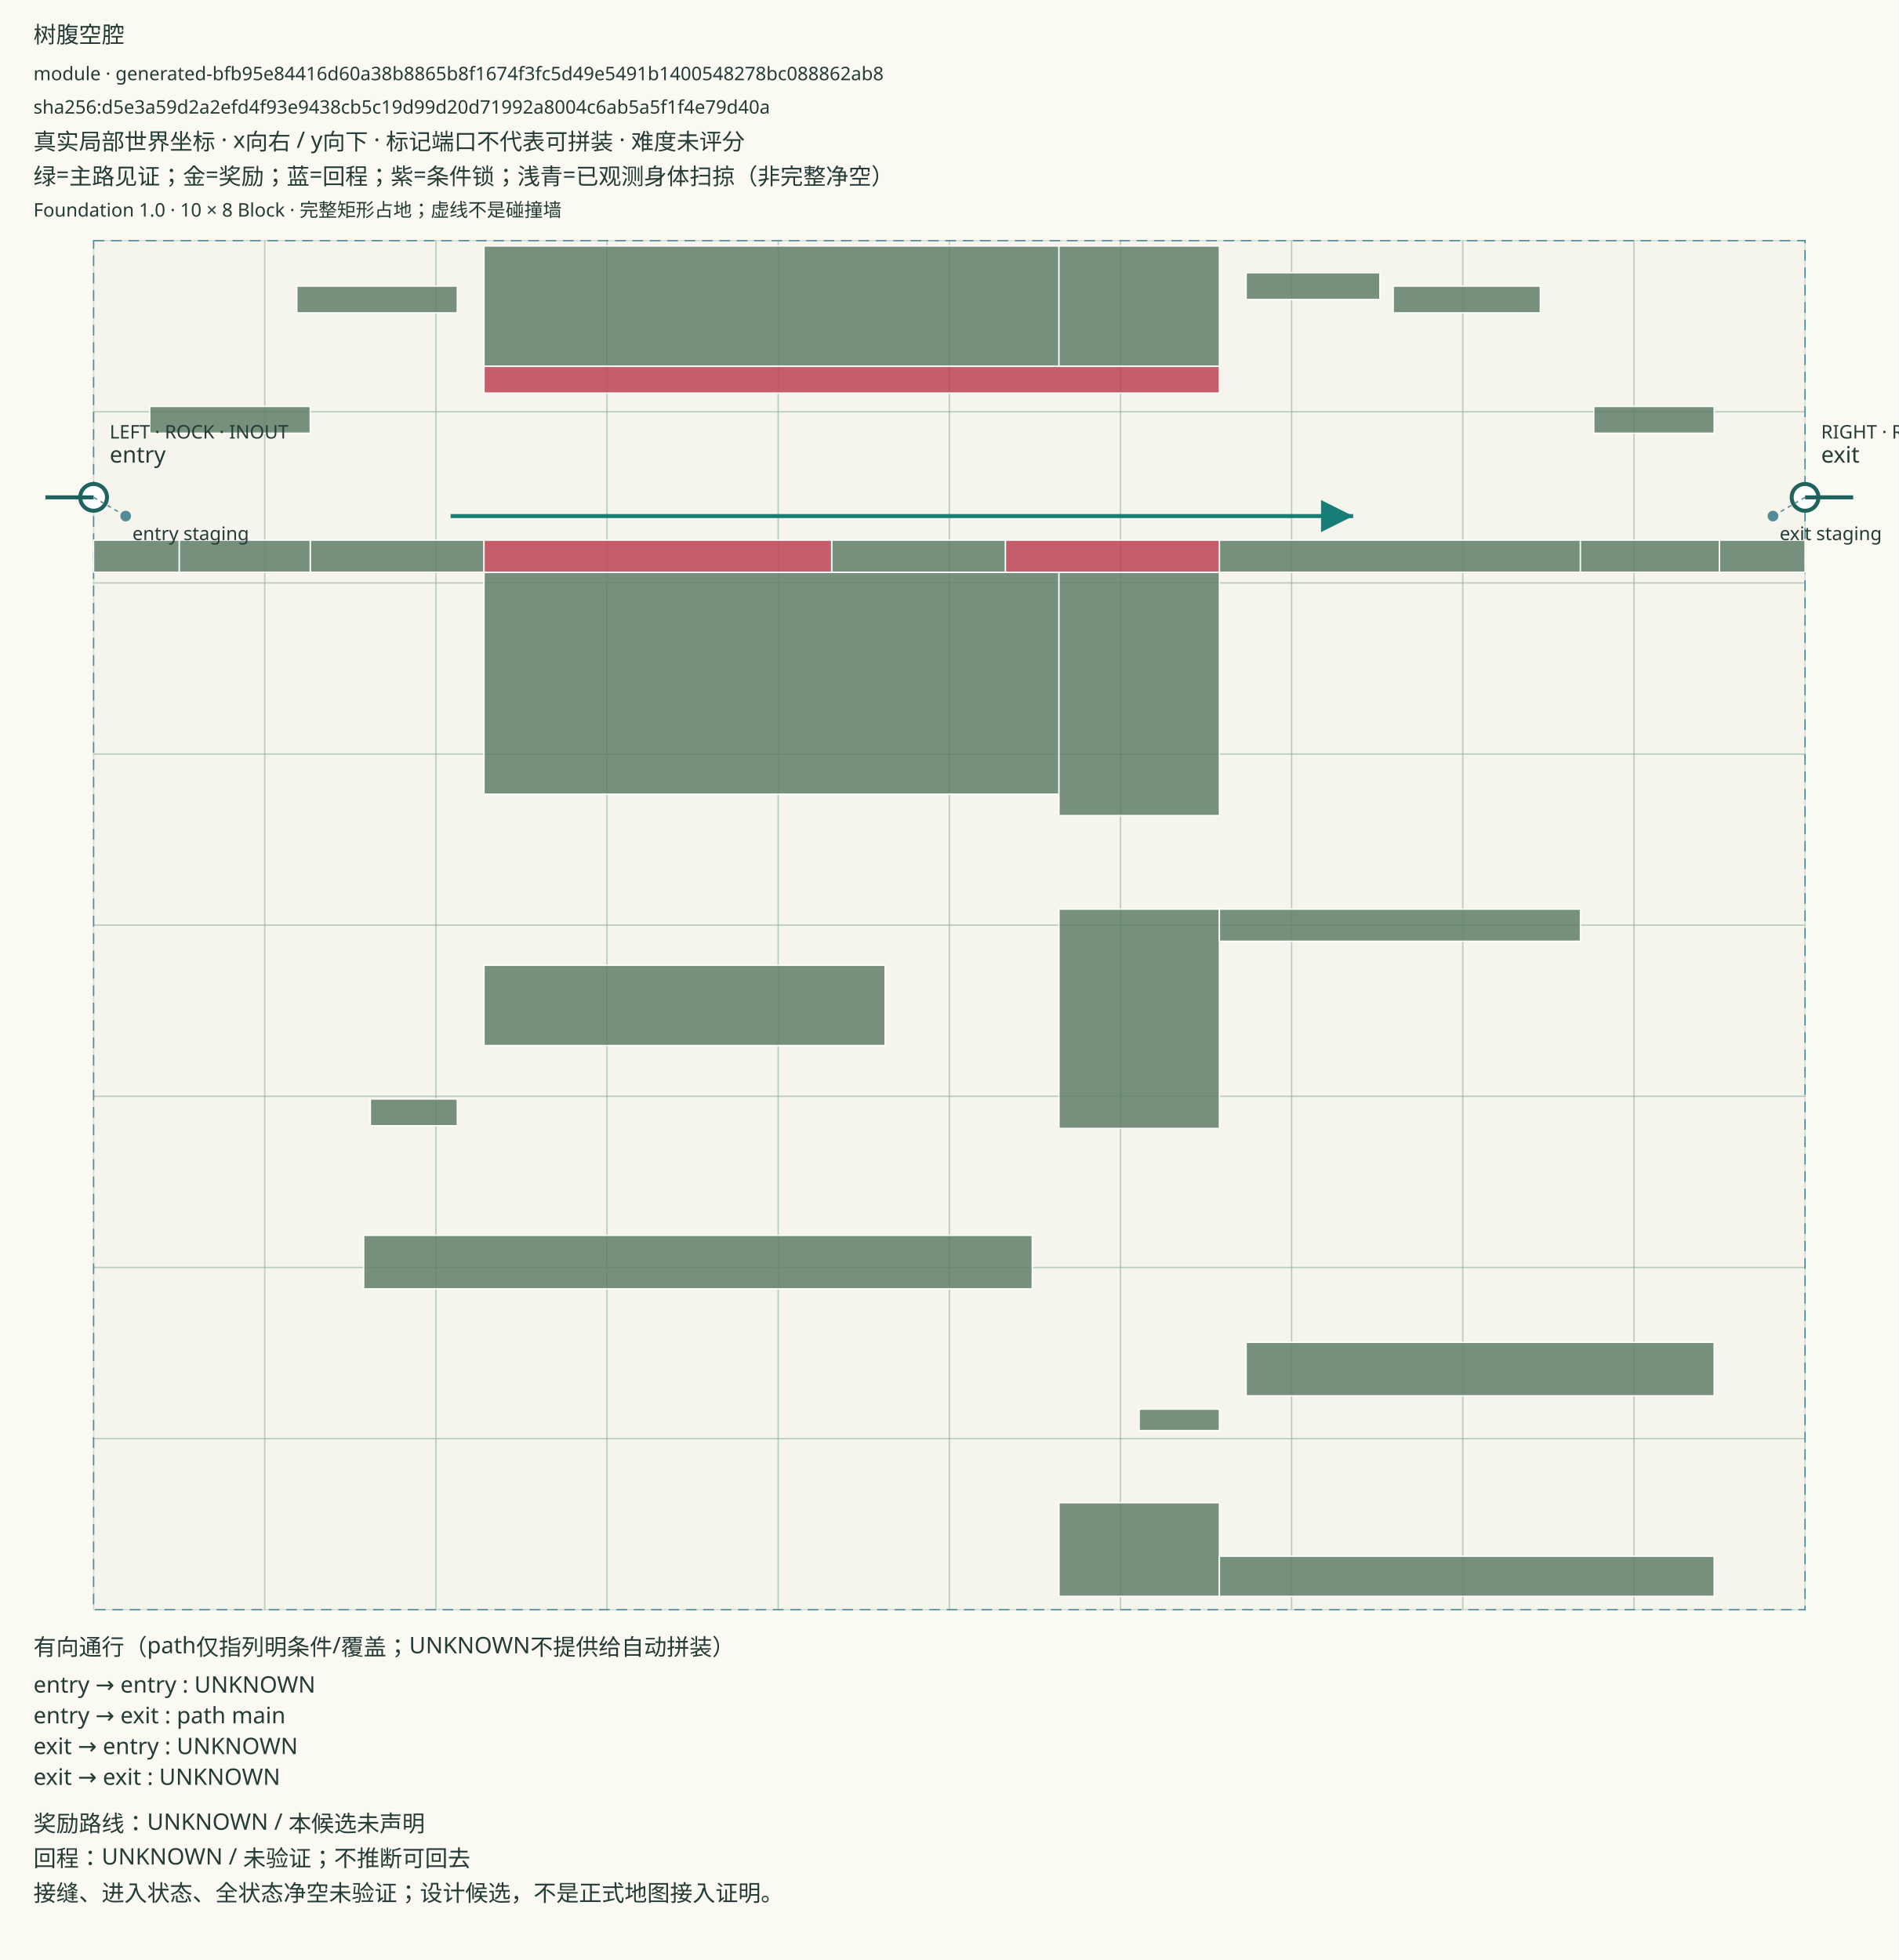
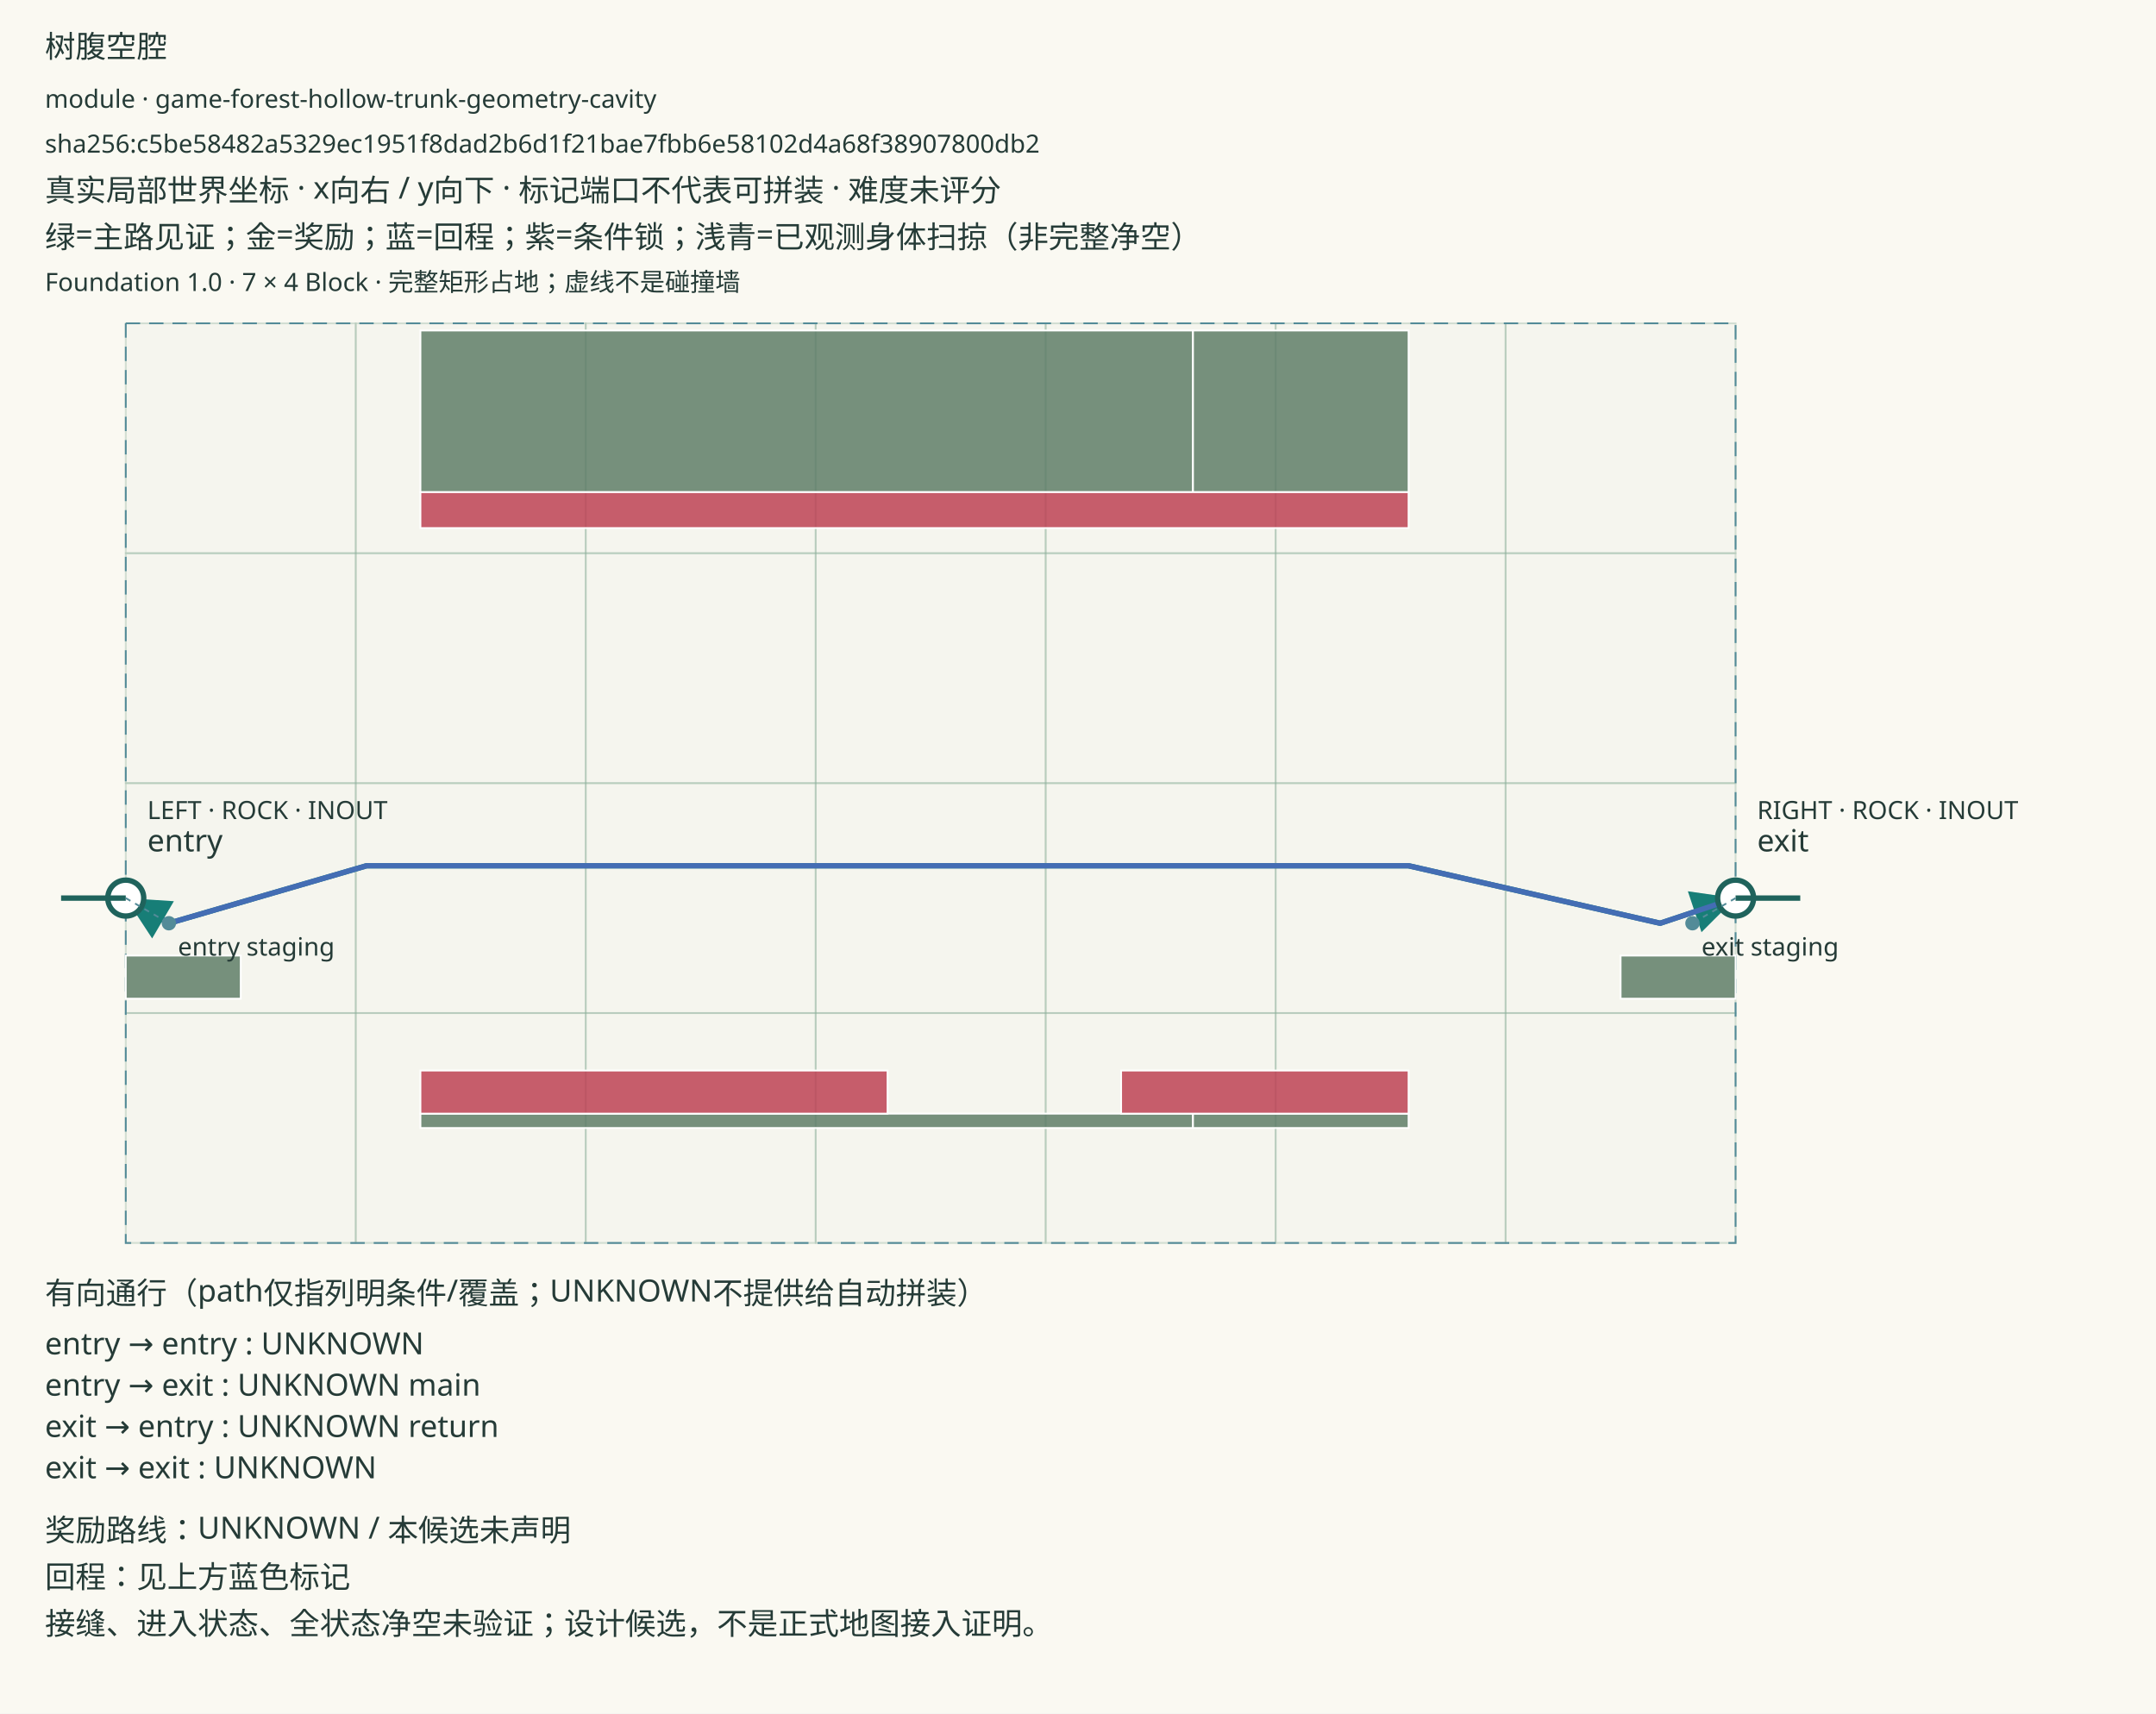
- <svg xmlns="http://www.w3.org/2000/svg" width="1420" height="1466" viewBox="-582 -704 1420 1466" data-content-version="sha256:d5e3a59d2a2efd4f93e9438cb5c19d99d20d71992a8004c6ab5a5f1f4e79d40a">
+ <svg xmlns="http://www.w3.org/2000/svg" width="1200" height="954" viewBox="-454 -832 1200 954" data-content-version="sha256:c5be58482a5329ec1951f8dad2b6d1f21bae7fbb6e58102d4a68f38907800db2">
  <defs>
    <marker id="arrow" markerWidth="9" markerHeight="8" refX="8" refY="4" orient="auto">
      <path d="M0 0L8 4L0 8" fill="#177e77" />
    </marker>
  </defs>
  <style>text{font:17px system-ui,sans-serif;fill:#253b37} .small{font-size:14px}</style>
-   <rect x="-582" y="-704" width="1420" height="1466" fill="#faf9f2" />
-   <text x="-557" y="-672" font-weight="700" font-size="24">树腹空腔</text>
-   <text x="-557" y="-644" class="small">module · generated-bfb95e84416d60a38b8865b8f1674f3fc5d49e5491b1400548278bc088862ab8</text>
-   <text x="-557" y="-619" class="small">sha256:d5e3a59d2a2efd4f93e9438cb5c19d99d20d71992a8004c6ab5a5f1f4e79d40a</text>
-   <text x="-557" y="-592">真实局部世界坐标 · x向右 / y向下 · 标记端口不代表可拼装 · 难度未评分</text>
-   <text x="-557" y="-566">绿=主路见证；金=奖励；蓝=回程；紫=条件锁；浅青=已观测身体扫掠（非完整净空）</text>
-   <rect x="-512" y="-524" width="128" height="128" data-foundation-cell="0,0" fill="#87aa96" fill-opacity=".045" stroke="#8cae9b" stroke-opacity=".35" stroke-width="1" />
-   <rect x="-512" y="-396" width="128" height="128" data-foundation-cell="0,1" fill="#87aa96" fill-opacity=".045" stroke="#8cae9b" stroke-opacity=".35" stroke-width="1" />
-   <rect x="-512" y="-268" width="128" height="128" data-foundation-cell="0,2" fill="#87aa96" fill-opacity=".045" stroke="#8cae9b" stroke-opacity=".35" stroke-width="1" />
-   <rect x="-512" y="-140" width="128" height="128" data-foundation-cell="0,3" fill="#87aa96" fill-opacity=".045" stroke="#8cae9b" stroke-opacity=".35" stroke-width="1" />
-   <rect x="-512" y="-12" width="128" height="128" data-foundation-cell="0,4" fill="#87aa96" fill-opacity=".045" stroke="#8cae9b" stroke-opacity=".35" stroke-width="1" />
-   <rect x="-512" y="116" width="128" height="128" data-foundation-cell="0,5" fill="#87aa96" fill-opacity=".045" stroke="#8cae9b" stroke-opacity=".35" stroke-width="1" />
-   <rect x="-512" y="244" width="128" height="128" data-foundation-cell="0,6" fill="#87aa96" fill-opacity=".045" stroke="#8cae9b" stroke-opacity=".35" stroke-width="1" />
-   <rect x="-512" y="372" width="128" height="128" data-foundation-cell="0,7" fill="#87aa96" fill-opacity=".045" stroke="#8cae9b" stroke-opacity=".35" stroke-width="1" />
-   <rect x="-384" y="-524" width="128" height="128" data-foundation-cell="1,0" fill="#87aa96" fill-opacity=".045" stroke="#8cae9b" stroke-opacity=".35" stroke-width="1" />
-   <rect x="-384" y="-396" width="128" height="128" data-foundation-cell="1,1" fill="#87aa96" fill-opacity=".045" stroke="#8cae9b" stroke-opacity=".35" stroke-width="1" />
-   <rect x="-384" y="-268" width="128" height="128" data-foundation-cell="1,2" fill="#87aa96" fill-opacity=".045" stroke="#8cae9b" stroke-opacity=".35" stroke-width="1" />
-   <rect x="-384" y="-140" width="128" height="128" data-foundation-cell="1,3" fill="#87aa96" fill-opacity=".045" stroke="#8cae9b" stroke-opacity=".35" stroke-width="1" />
-   <rect x="-384" y="-12" width="128" height="128" data-foundation-cell="1,4" fill="#87aa96" fill-opacity=".045" stroke="#8cae9b" stroke-opacity=".35" stroke-width="1" />
-   <rect x="-384" y="116" width="128" height="128" data-foundation-cell="1,5" fill="#87aa96" fill-opacity=".045" stroke="#8cae9b" stroke-opacity=".35" stroke-width="1" />
-   <rect x="-384" y="244" width="128" height="128" data-foundation-cell="1,6" fill="#87aa96" fill-opacity=".045" stroke="#8cae9b" stroke-opacity=".35" stroke-width="1" />
-   <rect x="-384" y="372" width="128" height="128" data-foundation-cell="1,7" fill="#87aa96" fill-opacity=".045" stroke="#8cae9b" stroke-opacity=".35" stroke-width="1" />
-   <rect x="-256" y="-524" width="128" height="128" data-foundation-cell="2,0" fill="#87aa96" fill-opacity=".045" stroke="#8cae9b" stroke-opacity=".35" stroke-width="1" />
-   <rect x="-256" y="-396" width="128" height="128" data-foundation-cell="2,1" fill="#87aa96" fill-opacity=".045" stroke="#8cae9b" stroke-opacity=".35" stroke-width="1" />
-   <rect x="-256" y="-268" width="128" height="128" data-foundation-cell="2,2" fill="#87aa96" fill-opacity=".045" stroke="#8cae9b" stroke-opacity=".35" stroke-width="1" />
-   <rect x="-256" y="-140" width="128" height="128" data-foundation-cell="2,3" fill="#87aa96" fill-opacity=".045" stroke="#8cae9b" stroke-opacity=".35" stroke-width="1" />
-   <rect x="-256" y="-12" width="128" height="128" data-foundation-cell="2,4" fill="#87aa96" fill-opacity=".045" stroke="#8cae9b" stroke-opacity=".35" stroke-width="1" />
-   <rect x="-256" y="116" width="128" height="128" data-foundation-cell="2,5" fill="#87aa96" fill-opacity=".045" stroke="#8cae9b" stroke-opacity=".35" stroke-width="1" />
-   <rect x="-256" y="244" width="128" height="128" data-foundation-cell="2,6" fill="#87aa96" fill-opacity=".045" stroke="#8cae9b" stroke-opacity=".35" stroke-width="1" />
-   <rect x="-256" y="372" width="128" height="128" data-foundation-cell="2,7" fill="#87aa96" fill-opacity=".045" stroke="#8cae9b" stroke-opacity=".35" stroke-width="1" />
-   <rect x="-128" y="-524" width="128" height="128" data-foundation-cell="3,0" fill="#87aa96" fill-opacity=".045" stroke="#8cae9b" stroke-opacity=".35" stroke-width="1" />
-   <rect x="-128" y="-396" width="128" height="128" data-foundation-cell="3,1" fill="#87aa96" fill-opacity=".045" stroke="#8cae9b" stroke-opacity=".35" stroke-width="1" />
-   <rect x="-128" y="-268" width="128" height="128" data-foundation-cell="3,2" fill="#87aa96" fill-opacity=".045" stroke="#8cae9b" stroke-opacity=".35" stroke-width="1" />
-   <rect x="-128" y="-140" width="128" height="128" data-foundation-cell="3,3" fill="#87aa96" fill-opacity=".045" stroke="#8cae9b" stroke-opacity=".35" stroke-width="1" />
-   <rect x="-128" y="-12" width="128" height="128" data-foundation-cell="3,4" fill="#87aa96" fill-opacity=".045" stroke="#8cae9b" stroke-opacity=".35" stroke-width="1" />
-   <rect x="-128" y="116" width="128" height="128" data-foundation-cell="3,5" fill="#87aa96" fill-opacity=".045" stroke="#8cae9b" stroke-opacity=".35" stroke-width="1" />
-   <rect x="-128" y="244" width="128" height="128" data-foundation-cell="3,6" fill="#87aa96" fill-opacity=".045" stroke="#8cae9b" stroke-opacity=".35" stroke-width="1" />
-   <rect x="-128" y="372" width="128" height="128" data-foundation-cell="3,7" fill="#87aa96" fill-opacity=".045" stroke="#8cae9b" stroke-opacity=".35" stroke-width="1" />
-   <rect x="0" y="-524" width="128" height="128" data-foundation-cell="4,0" fill="#87aa96" fill-opacity=".045" stroke="#8cae9b" stroke-opacity=".35" stroke-width="1" />
-   <rect x="0" y="-396" width="128" height="128" data-foundation-cell="4,1" fill="#87aa96" fill-opacity=".045" stroke="#8cae9b" stroke-opacity=".35" stroke-width="1" />
-   <rect x="0" y="-268" width="128" height="128" data-foundation-cell="4,2" fill="#87aa96" fill-opacity=".045" stroke="#8cae9b" stroke-opacity=".35" stroke-width="1" />
-   <rect x="0" y="-140" width="128" height="128" data-foundation-cell="4,3" fill="#87aa96" fill-opacity=".045" stroke="#8cae9b" stroke-opacity=".35" stroke-width="1" />
-   <rect x="0" y="-12" width="128" height="128" data-foundation-cell="4,4" fill="#87aa96" fill-opacity=".045" stroke="#8cae9b" stroke-opacity=".35" stroke-width="1" />
-   <rect x="0" y="116" width="128" height="128" data-foundation-cell="4,5" fill="#87aa96" fill-opacity=".045" stroke="#8cae9b" stroke-opacity=".35" stroke-width="1" />
-   <rect x="0" y="244" width="128" height="128" data-foundation-cell="4,6" fill="#87aa96" fill-opacity=".045" stroke="#8cae9b" stroke-opacity=".35" stroke-width="1" />
-   <rect x="0" y="372" width="128" height="128" data-foundation-cell="4,7" fill="#87aa96" fill-opacity=".045" stroke="#8cae9b" stroke-opacity=".35" stroke-width="1" />
-   <rect x="128" y="-524" width="128" height="128" data-foundation-cell="5,0" fill="#87aa96" fill-opacity=".045" stroke="#8cae9b" stroke-opacity=".35" stroke-width="1" />
-   <rect x="128" y="-396" width="128" height="128" data-foundation-cell="5,1" fill="#87aa96" fill-opacity=".045" stroke="#8cae9b" stroke-opacity=".35" stroke-width="1" />
-   <rect x="128" y="-268" width="128" height="128" data-foundation-cell="5,2" fill="#87aa96" fill-opacity=".045" stroke="#8cae9b" stroke-opacity=".35" stroke-width="1" />
-   <rect x="128" y="-140" width="128" height="128" data-foundation-cell="5,3" fill="#87aa96" fill-opacity=".045" stroke="#8cae9b" stroke-opacity=".35" stroke-width="1" />
-   <rect x="128" y="-12" width="128" height="128" data-foundation-cell="5,4" fill="#87aa96" fill-opacity=".045" stroke="#8cae9b" stroke-opacity=".35" stroke-width="1" />
-   <rect x="128" y="116" width="128" height="128" data-foundation-cell="5,5" fill="#87aa96" fill-opacity=".045" stroke="#8cae9b" stroke-opacity=".35" stroke-width="1" />
-   <rect x="128" y="244" width="128" height="128" data-foundation-cell="5,6" fill="#87aa96" fill-opacity=".045" stroke="#8cae9b" stroke-opacity=".35" stroke-width="1" />
-   <rect x="128" y="372" width="128" height="128" data-foundation-cell="5,7" fill="#87aa96" fill-opacity=".045" stroke="#8cae9b" stroke-opacity=".35" stroke-width="1" />
-   <rect x="256" y="-524" width="128" height="128" data-foundation-cell="6,0" fill="#87aa96" fill-opacity=".045" stroke="#8cae9b" stroke-opacity=".35" stroke-width="1" />
-   <rect x="256" y="-396" width="128" height="128" data-foundation-cell="6,1" fill="#87aa96" fill-opacity=".045" stroke="#8cae9b" stroke-opacity=".35" stroke-width="1" />
-   <rect x="256" y="-268" width="128" height="128" data-foundation-cell="6,2" fill="#87aa96" fill-opacity=".045" stroke="#8cae9b" stroke-opacity=".35" stroke-width="1" />
-   <rect x="256" y="-140" width="128" height="128" data-foundation-cell="6,3" fill="#87aa96" fill-opacity=".045" stroke="#8cae9b" stroke-opacity=".35" stroke-width="1" />
-   <rect x="256" y="-12" width="128" height="128" data-foundation-cell="6,4" fill="#87aa96" fill-opacity=".045" stroke="#8cae9b" stroke-opacity=".35" stroke-width="1" />
-   <rect x="256" y="116" width="128" height="128" data-foundation-cell="6,5" fill="#87aa96" fill-opacity=".045" stroke="#8cae9b" stroke-opacity=".35" stroke-width="1" />
-   <rect x="256" y="244" width="128" height="128" data-foundation-cell="6,6" fill="#87aa96" fill-opacity=".045" stroke="#8cae9b" stroke-opacity=".35" stroke-width="1" />
-   <rect x="256" y="372" width="128" height="128" data-foundation-cell="6,7" fill="#87aa96" fill-opacity=".045" stroke="#8cae9b" stroke-opacity=".35" stroke-width="1" />
-   <rect x="384" y="-524" width="128" height="128" data-foundation-cell="7,0" fill="#87aa96" fill-opacity=".045" stroke="#8cae9b" stroke-opacity=".35" stroke-width="1" />
-   <rect x="384" y="-396" width="128" height="128" data-foundation-cell="7,1" fill="#87aa96" fill-opacity=".045" stroke="#8cae9b" stroke-opacity=".35" stroke-width="1" />
-   <rect x="384" y="-268" width="128" height="128" data-foundation-cell="7,2" fill="#87aa96" fill-opacity=".045" stroke="#8cae9b" stroke-opacity=".35" stroke-width="1" />
-   <rect x="384" y="-140" width="128" height="128" data-foundation-cell="7,3" fill="#87aa96" fill-opacity=".045" stroke="#8cae9b" stroke-opacity=".35" stroke-width="1" />
-   <rect x="384" y="-12" width="128" height="128" data-foundation-cell="7,4" fill="#87aa96" fill-opacity=".045" stroke="#8cae9b" stroke-opacity=".35" stroke-width="1" />
-   <rect x="384" y="116" width="128" height="128" data-foundation-cell="7,5" fill="#87aa96" fill-opacity=".045" stroke="#8cae9b" stroke-opacity=".35" stroke-width="1" />
-   <rect x="384" y="244" width="128" height="128" data-foundation-cell="7,6" fill="#87aa96" fill-opacity=".045" stroke="#8cae9b" stroke-opacity=".35" stroke-width="1" />
-   <rect x="384" y="372" width="128" height="128" data-foundation-cell="7,7" fill="#87aa96" fill-opacity=".045" stroke="#8cae9b" stroke-opacity=".35" stroke-width="1" />
-   <rect x="512" y="-524" width="128" height="128" data-foundation-cell="8,0" fill="#87aa96" fill-opacity=".045" stroke="#8cae9b" stroke-opacity=".35" stroke-width="1" />
-   <rect x="512" y="-396" width="128" height="128" data-foundation-cell="8,1" fill="#87aa96" fill-opacity=".045" stroke="#8cae9b" stroke-opacity=".35" stroke-width="1" />
-   <rect x="512" y="-268" width="128" height="128" data-foundation-cell="8,2" fill="#87aa96" fill-opacity=".045" stroke="#8cae9b" stroke-opacity=".35" stroke-width="1" />
-   <rect x="512" y="-140" width="128" height="128" data-foundation-cell="8,3" fill="#87aa96" fill-opacity=".045" stroke="#8cae9b" stroke-opacity=".35" stroke-width="1" />
-   <rect x="512" y="-12" width="128" height="128" data-foundation-cell="8,4" fill="#87aa96" fill-opacity=".045" stroke="#8cae9b" stroke-opacity=".35" stroke-width="1" />
-   <rect x="512" y="116" width="128" height="128" data-foundation-cell="8,5" fill="#87aa96" fill-opacity=".045" stroke="#8cae9b" stroke-opacity=".35" stroke-width="1" />
-   <rect x="512" y="244" width="128" height="128" data-foundation-cell="8,6" fill="#87aa96" fill-opacity=".045" stroke="#8cae9b" stroke-opacity=".35" stroke-width="1" />
-   <rect x="512" y="372" width="128" height="128" data-foundation-cell="8,7" fill="#87aa96" fill-opacity=".045" stroke="#8cae9b" stroke-opacity=".35" stroke-width="1" />
-   <rect x="640" y="-524" width="128" height="128" data-foundation-cell="9,0" fill="#87aa96" fill-opacity=".045" stroke="#8cae9b" stroke-opacity=".35" stroke-width="1" />
-   <rect x="640" y="-396" width="128" height="128" data-foundation-cell="9,1" fill="#87aa96" fill-opacity=".045" stroke="#8cae9b" stroke-opacity=".35" stroke-width="1" />
-   <rect x="640" y="-268" width="128" height="128" data-foundation-cell="9,2" fill="#87aa96" fill-opacity=".045" stroke="#8cae9b" stroke-opacity=".35" stroke-width="1" />
-   <rect x="640" y="-140" width="128" height="128" data-foundation-cell="9,3" fill="#87aa96" fill-opacity=".045" stroke="#8cae9b" stroke-opacity=".35" stroke-width="1" />
-   <rect x="640" y="-12" width="128" height="128" data-foundation-cell="9,4" fill="#87aa96" fill-opacity=".045" stroke="#8cae9b" stroke-opacity=".35" stroke-width="1" />
-   <rect x="640" y="116" width="128" height="128" data-foundation-cell="9,5" fill="#87aa96" fill-opacity=".045" stroke="#8cae9b" stroke-opacity=".35" stroke-width="1" />
-   <rect x="640" y="244" width="128" height="128" data-foundation-cell="9,6" fill="#87aa96" fill-opacity=".045" stroke="#8cae9b" stroke-opacity=".35" stroke-width="1" />
-   <rect x="640" y="372" width="128" height="128" data-foundation-cell="9,7" fill="#87aa96" fill-opacity=".045" stroke="#8cae9b" stroke-opacity=".35" stroke-width="1" />
-   <rect x="-512" y="-524" width="1280" height="1024" data-foundation-bounds="true" fill="none" stroke="#538b98" stroke-dasharray="8 5" />
-   <text x="-557" y="-542" class="small">Foundation 1.0 · 10 × 8 Block · 完整矩形占地；虚线不是碰撞墙</text>
-   <rect x="-220" y="18" width="300" height="60" fill="#607e69" fill-opacity=".85" stroke="#ffffff" stroke-width="1" transform="rotate(0 -70 48)" />
-   <rect x="-220" y="-520" width="430" height="90" fill="#607e69" fill-opacity=".85" stroke="#ffffff" stroke-width="1" transform="rotate(0 -5 -475)" />
-   <rect x="-220" y="-276" width="430" height="166" fill="#607e69" fill-opacity=".85" stroke="#ffffff" stroke-width="1" transform="rotate(0 -5 -193)" />
-   <rect x="210" y="-520" width="120" height="90" fill="#607e69" fill-opacity=".85" stroke="#ffffff" stroke-width="1" transform="rotate(0 270 -475)" />
-   <rect x="210" y="-276" width="120" height="182" fill="#607e69" fill-opacity=".85" stroke="#ffffff" stroke-width="1" transform="rotate(0 270 -185)" />
-   <rect x="210" y="-24" width="120" height="164" fill="#607e69" fill-opacity=".85" stroke="#ffffff" stroke-width="1" transform="rotate(0 270 58)" />
-   <rect x="210" y="420" width="120" height="70" fill="#607e69" fill-opacity=".85" stroke="#ffffff" stroke-width="1" transform="rotate(0 270 455)" />
-   <rect x="330" y="-24" width="270" height="24" fill="#607e69" fill-opacity=".85" stroke="#ffffff" stroke-width="1" transform="rotate(0 465 -12)" />
-   <rect x="-310" y="220" width="500" height="40" fill="#607e69" fill-opacity=".85" stroke="#ffffff" stroke-width="1" transform="rotate(0 -60 240)" />
-   <rect x="350" y="300" width="350" height="40" fill="#607e69" fill-opacity=".85" stroke="#ffffff" stroke-width="1" transform="rotate(0 525 320)" />
-   <rect x="330" y="460" width="370" height="30" fill="#607e69" fill-opacity=".85" stroke="#ffffff" stroke-width="1" transform="rotate(0 515 475)" />
-   <rect x="270" y="350" width="60" height="16" fill="#607e69" fill-opacity=".85" stroke="#ffffff" stroke-width="1" transform="rotate(0 300 358)" />
-   <rect x="-305" y="118" width="65" height="20" fill="#607e69" fill-opacity=".85" stroke="#ffffff" stroke-width="1" transform="rotate(0 -272.5 128)" />
-   <rect x="-350" y="-300" width="130" height="24" fill="#607e69" fill-opacity=".85" stroke="#ffffff" stroke-width="1" transform="rotate(0 -285 -288)" />
-   <rect x="40" y="-300" width="130" height="24" fill="#607e69" fill-opacity=".85" stroke="#ffffff" stroke-width="1" transform="rotate(0 105 -288)" />
-   <rect x="330" y="-300" width="270" height="24" fill="#607e69" fill-opacity=".85" stroke="#ffffff" stroke-width="1" transform="rotate(0 465 -288)" />
-   <rect x="610" y="-400" width="90" height="20" fill="#607e69" fill-opacity=".85" stroke="#ffffff" stroke-width="1" transform="rotate(0 655 -390)" />
-   <rect x="460" y="-490" width="110" height="20" fill="#607e69" fill-opacity=".85" stroke="#ffffff" stroke-width="1" transform="rotate(0 515 -480)" />
-   <rect x="350" y="-500" width="100" height="20" fill="#607e69" fill-opacity=".85" stroke="#ffffff" stroke-width="1" transform="rotate(0 400 -490)" />
-   <rect x="-470" y="-400" width="120" height="20" fill="#607e69" fill-opacity=".85" stroke="#ffffff" stroke-width="1" transform="rotate(0 -410 -390)" />
-   <rect x="-360" y="-490" width="120" height="20" fill="#607e69" fill-opacity=".85" stroke="#ffffff" stroke-width="1" transform="rotate(0 -300 -480)" />
-   <rect x="-220" y="-430" width="550" height="20" fill="#bd4255" fill-opacity=".85" stroke="#ffffff" stroke-width="1" transform="rotate(0 55 -420)" />
-   <rect x="-220" y="-300" width="260" height="24" fill="#bd4255" fill-opacity=".85" stroke="#ffffff" stroke-width="1" transform="rotate(0 -90 -288)" />
-   <rect x="170" y="-300" width="160" height="24" fill="#bd4255" fill-opacity=".85" stroke="#ffffff" stroke-width="1" transform="rotate(0 250 -288)" />
-   <rect x="200" y="-40" width="0" height="0" fill="#3b79c9" fill-opacity=".85" stroke="#ffffff" stroke-width="1" transform="rotate(0 200 -40)" />
-   <rect x="120" y="155" width="0" height="0" fill="#3b79c9" fill-opacity=".85" stroke="#ffffff" stroke-width="1" transform="rotate(0 120 155)" />
+   <rect x="-454" y="-832" width="1200" height="954" fill="#faf9f2" />
+   <text x="-429" y="-800" font-weight="700" font-size="24">树腹空腔</text>
+   <text x="-429" y="-772" class="small">module · game-forest-hollow-trunk-geometry-cavity</text>
+   <text x="-429" y="-747" class="small">sha256:c5be58482a5329ec1951f8dad2b6d1f21bae7fbb6e58102d4a68f38907800db2</text>
+   <text x="-429" y="-720">真实局部世界坐标 · x向右 / y向下 · 标记端口不代表可拼装 · 难度未评分</text>
+   <text x="-429" y="-694">绿=主路见证；金=奖励；蓝=回程；紫=条件锁；浅青=已观测身体扫掠（非完整净空）</text>
+   <rect x="-384" y="-652" width="128" height="128" data-foundation-cell="0,0" fill="#87aa96" fill-opacity=".045" stroke="#8cae9b" stroke-opacity=".35" stroke-width="1" />
+   <rect x="-384" y="-524" width="128" height="128" data-foundation-cell="0,1" fill="#87aa96" fill-opacity=".045" stroke="#8cae9b" stroke-opacity=".35" stroke-width="1" />
+   <rect x="-384" y="-396" width="128" height="128" data-foundation-cell="0,2" fill="#87aa96" fill-opacity=".045" stroke="#8cae9b" stroke-opacity=".35" stroke-width="1" />
+   <rect x="-384" y="-268" width="128" height="128" data-foundation-cell="0,3" fill="#87aa96" fill-opacity=".045" stroke="#8cae9b" stroke-opacity=".35" stroke-width="1" />
+   <rect x="-256" y="-652" width="128" height="128" data-foundation-cell="1,0" fill="#87aa96" fill-opacity=".045" stroke="#8cae9b" stroke-opacity=".35" stroke-width="1" />
+   <rect x="-256" y="-524" width="128" height="128" data-foundation-cell="1,1" fill="#87aa96" fill-opacity=".045" stroke="#8cae9b" stroke-opacity=".35" stroke-width="1" />
+   <rect x="-256" y="-396" width="128" height="128" data-foundation-cell="1,2" fill="#87aa96" fill-opacity=".045" stroke="#8cae9b" stroke-opacity=".35" stroke-width="1" />
+   <rect x="-256" y="-268" width="128" height="128" data-foundation-cell="1,3" fill="#87aa96" fill-opacity=".045" stroke="#8cae9b" stroke-opacity=".35" stroke-width="1" />
+   <rect x="-128" y="-652" width="128" height="128" data-foundation-cell="2,0" fill="#87aa96" fill-opacity=".045" stroke="#8cae9b" stroke-opacity=".35" stroke-width="1" />
+   <rect x="-128" y="-524" width="128" height="128" data-foundation-cell="2,1" fill="#87aa96" fill-opacity=".045" stroke="#8cae9b" stroke-opacity=".35" stroke-width="1" />
+   <rect x="-128" y="-396" width="128" height="128" data-foundation-cell="2,2" fill="#87aa96" fill-opacity=".045" stroke="#8cae9b" stroke-opacity=".35" stroke-width="1" />
+   <rect x="-128" y="-268" width="128" height="128" data-foundation-cell="2,3" fill="#87aa96" fill-opacity=".045" stroke="#8cae9b" stroke-opacity=".35" stroke-width="1" />
+   <rect x="0" y="-652" width="128" height="128" data-foundation-cell="3,0" fill="#87aa96" fill-opacity=".045" stroke="#8cae9b" stroke-opacity=".35" stroke-width="1" />
+   <rect x="0" y="-524" width="128" height="128" data-foundation-cell="3,1" fill="#87aa96" fill-opacity=".045" stroke="#8cae9b" stroke-opacity=".35" stroke-width="1" />
+   <rect x="0" y="-396" width="128" height="128" data-foundation-cell="3,2" fill="#87aa96" fill-opacity=".045" stroke="#8cae9b" stroke-opacity=".35" stroke-width="1" />
+   <rect x="0" y="-268" width="128" height="128" data-foundation-cell="3,3" fill="#87aa96" fill-opacity=".045" stroke="#8cae9b" stroke-opacity=".35" stroke-width="1" />
+   <rect x="128" y="-652" width="128" height="128" data-foundation-cell="4,0" fill="#87aa96" fill-opacity=".045" stroke="#8cae9b" stroke-opacity=".35" stroke-width="1" />
+   <rect x="128" y="-524" width="128" height="128" data-foundation-cell="4,1" fill="#87aa96" fill-opacity=".045" stroke="#8cae9b" stroke-opacity=".35" stroke-width="1" />
+   <rect x="128" y="-396" width="128" height="128" data-foundation-cell="4,2" fill="#87aa96" fill-opacity=".045" stroke="#8cae9b" stroke-opacity=".35" stroke-width="1" />
+   <rect x="128" y="-268" width="128" height="128" data-foundation-cell="4,3" fill="#87aa96" fill-opacity=".045" stroke="#8cae9b" stroke-opacity=".35" stroke-width="1" />
+   <rect x="256" y="-652" width="128" height="128" data-foundation-cell="5,0" fill="#87aa96" fill-opacity=".045" stroke="#8cae9b" stroke-opacity=".35" stroke-width="1" />
+   <rect x="256" y="-524" width="128" height="128" data-foundation-cell="5,1" fill="#87aa96" fill-opacity=".045" stroke="#8cae9b" stroke-opacity=".35" stroke-width="1" />
+   <rect x="256" y="-396" width="128" height="128" data-foundation-cell="5,2" fill="#87aa96" fill-opacity=".045" stroke="#8cae9b" stroke-opacity=".35" stroke-width="1" />
+   <rect x="256" y="-268" width="128" height="128" data-foundation-cell="5,3" fill="#87aa96" fill-opacity=".045" stroke="#8cae9b" stroke-opacity=".35" stroke-width="1" />
+   <rect x="384" y="-652" width="128" height="128" data-foundation-cell="6,0" fill="#87aa96" fill-opacity=".045" stroke="#8cae9b" stroke-opacity=".35" stroke-width="1" />
+   <rect x="384" y="-524" width="128" height="128" data-foundation-cell="6,1" fill="#87aa96" fill-opacity=".045" stroke="#8cae9b" stroke-opacity=".35" stroke-width="1" />
+   <rect x="384" y="-396" width="128" height="128" data-foundation-cell="6,2" fill="#87aa96" fill-opacity=".045" stroke="#8cae9b" stroke-opacity=".35" stroke-width="1" />
+   <rect x="384" y="-268" width="128" height="128" data-foundation-cell="6,3" fill="#87aa96" fill-opacity=".045" stroke="#8cae9b" stroke-opacity=".35" stroke-width="1" />
+   <rect x="-384" y="-652" width="896" height="512" data-foundation-bounds="true" fill="none" stroke="#538b98" stroke-dasharray="8 5" />
+   <text x="-429" y="-670" class="small">Foundation 1.0 · 7 × 4 Block · 完整矩形占地；虚线不是碰撞墙</text>
+   <rect x="-220" y="-648" width="430" height="90" fill="#607e69" fill-opacity=".85" stroke="#ffffff" stroke-width="1" transform="rotate(0 -5 -603)" />
+   <rect x="-220" y="-212" width="430" height="8" fill="#607e69" fill-opacity=".85" stroke="#ffffff" stroke-width="1" transform="rotate(0 -5 -208)" />
+   <rect x="210" y="-648" width="120" height="90" fill="#607e69" fill-opacity=".85" stroke="#ffffff" stroke-width="1" transform="rotate(0 270 -603)" />
+   <rect x="210" y="-212" width="120" height="8" fill="#607e69" fill-opacity=".85" stroke="#ffffff" stroke-width="1" transform="rotate(0 270 -208)" />
+   <rect x="-220" y="-558" width="550" height="20" fill="#bd4255" fill-opacity=".85" stroke="#ffffff" stroke-width="1" transform="rotate(0 55 -548)" />
+   <rect x="-220" y="-236" width="260" height="24" fill="#bd4255" fill-opacity=".85" stroke="#ffffff" stroke-width="1" transform="rotate(0 -90 -224)" />
+   <rect x="170" y="-236" width="160" height="24" fill="#bd4255" fill-opacity=".85" stroke="#ffffff" stroke-width="1" transform="rotate(0 250 -224)" />
  <rect x="-35" y="-350" width="0" height="0" fill="#3b79c9" fill-opacity=".85" stroke="#ffffff" stroke-width="1" transform="rotate(0 -35 -350)" />
  <rect x="330" y="-350" width="0" height="0" fill="#3b79c9" fill-opacity=".85" stroke="#ffffff" stroke-width="1" transform="rotate(0 330 -350)" />
-   <rect x="-448" y="-300" width="98" height="24" fill="#607e69" fill-opacity=".85" stroke="#ffffff" stroke-width="1" transform="rotate(0 -399 -288)" />
-   <rect x="-512" y="-300" width="64" height="24" fill="#607e69" fill-opacity=".85" stroke="#ffffff" stroke-width="1" transform="rotate(0 -480 -288)" />
-   <rect x="600" y="-300" width="104" height="24" fill="#607e69" fill-opacity=".85" stroke="#ffffff" stroke-width="1" transform="rotate(0 652 -288)" />
-   <rect x="704" y="-300" width="64" height="24" fill="#607e69" fill-opacity=".85" stroke="#ffffff" stroke-width="1" transform="rotate(0 736 -288)" />
-   <polyline data-route-id="main" points="-245,-318 430,-318" fill="none" stroke="#177e77" stroke-width="3" stroke-dasharray="none" marker-end="url(#arrow)" />
+   <rect x="-384" y="-300" width="64" height="24" fill="#607e69" fill-opacity=".85" stroke="#ffffff" stroke-width="1" transform="rotate(0 -352 -288)" />
+   <rect x="448" y="-300" width="64" height="24" fill="#607e69" fill-opacity=".85" stroke="#ffffff" stroke-width="1" transform="rotate(0 480 -288)" />
+   <polyline data-route-id="entry-to-exit" points="-384,-332 -360,-318 -250,-350 -35,-350 105,-350 330,-350 470,-318 512,-332" fill="none" stroke="#177e77" stroke-width="3" stroke-dasharray="none" marker-end="url(#arrow)" />
+   <polyline data-route-id="exit-to-entry" points="512,-332 470,-318 330,-350 105,-350 -35,-350 -250,-350 -360,-318 -384,-332" fill="none" stroke="#446db4" stroke-width="3" stroke-dasharray="none" marker-end="url(#arrow)" />
  <g data-port-id="entry">
-     <circle cx="-512" cy="-332" r="10" fill="#fff" stroke="#1f635c" stroke-width="3" />
-     <line x1="-512" y1="-332" x2="-548" y2="-332" stroke="#1f635c" stroke-width="3" />
-     <text x="-500" y="-358" font-weight="700">entry</text>
+     <circle cx="-384" cy="-332" r="10" fill="#fff" stroke="#1f635c" stroke-width="3" />
+     <line x1="-384" y1="-332" x2="-420" y2="-332" stroke="#1f635c" stroke-width="3" />
+     <text x="-372" y="-358" font-weight="700">entry</text>
  </g>
  <g data-port-id="exit">
-     <circle cx="768" cy="-332" r="10" fill="#fff" stroke="#1f635c" stroke-width="3" />
-     <line x1="768" y1="-332" x2="804" y2="-332" stroke="#1f635c" stroke-width="3" />
-     <text x="780" y="-358" font-weight="700">exit</text>
+     <circle cx="512" cy="-332" r="10" fill="#fff" stroke="#1f635c" stroke-width="3" />
+     <line x1="512" y1="-332" x2="548" y2="-332" stroke="#1f635c" stroke-width="3" />
+     <text x="524" y="-358" font-weight="700">exit</text>
  </g>
  <g data-staging-port="entry">
-     <line x1="-512" y1="-332" x2="-488" y2="-318" stroke="#538b98" stroke-dasharray="3 3" />
-     <circle cx="-488" cy="-318" r="4" fill="#538b98" />
-     <text x="-483" y="-300" class="small">entry staging</text>
+     <line x1="-384" y1="-332" x2="-360" y2="-318" stroke="#538b98" stroke-dasharray="3 3" />
+     <circle cx="-360" cy="-318" r="4" fill="#538b98" />
+     <text x="-355" y="-300" class="small">entry staging</text>
  </g>
-   <text x="-500" y="-376" class="small">LEFT · ROCK · INOUT</text>
+   <text x="-372" y="-376" class="small">LEFT · ROCK · INOUT</text>
  <g data-staging-port="exit">
-     <line x1="768" y1="-332" x2="744" y2="-318" stroke="#538b98" stroke-dasharray="3 3" />
-     <circle cx="744" cy="-318" r="4" fill="#538b98" />
-     <text x="749" y="-300" class="small">exit staging</text>
+     <line x1="512" y1="-332" x2="488" y2="-318" stroke="#538b98" stroke-dasharray="3 3" />
+     <circle cx="488" cy="-318" r="4" fill="#538b98" />
+     <text x="493" y="-300" class="small">exit staging</text>
  </g>
-   <text x="780" y="-376" class="small">RIGHT · ROCK · INOUT</text>
-   <text x="-557" y="534" font-weight="700">有向通行（path仅指列明条件/覆盖；UNKNOWN不提供给自动拼装）</text>
-   <text x="-557" y="562">entry → entry : UNKNOWN </text>
-   <text x="-557" y="585">entry → exit : path main</text>
-   <text x="-557" y="608">exit → entry : UNKNOWN </text>
-   <text x="-557" y="631">exit → exit : UNKNOWN </text>
-   <text x="-557" y="666">奖励路线：UNKNOWN / 本候选未声明</text>
-   <text x="-557" y="692">回程：UNKNOWN / 未验证；不推断可回去</text>
-   <text x="-557" y="718">接缝、进入状态、全状态净空未验证；设计候选，不是正式地图接入证明。</text>
+   <text x="524" y="-376" class="small">RIGHT · ROCK · INOUT</text>
+   <text x="-429" y="-106" font-weight="700">有向通行（path仅指列明条件/覆盖；UNKNOWN不提供给自动拼装）</text>
+   <text x="-429" y="-78">entry → entry : UNKNOWN </text>
+   <text x="-429" y="-55">entry → exit : UNKNOWN main</text>
+   <text x="-429" y="-32">exit → entry : UNKNOWN return</text>
+   <text x="-429" y="-9">exit → exit : UNKNOWN </text>
+   <text x="-429" y="26">奖励路线：UNKNOWN / 本候选未声明</text>
+   <text x="-429" y="52">回程：见上方蓝色标记</text>
+   <text x="-429" y="78">接缝、进入状态、全状态净空未验证；设计候选，不是正式地图接入证明。</text>
</svg>
